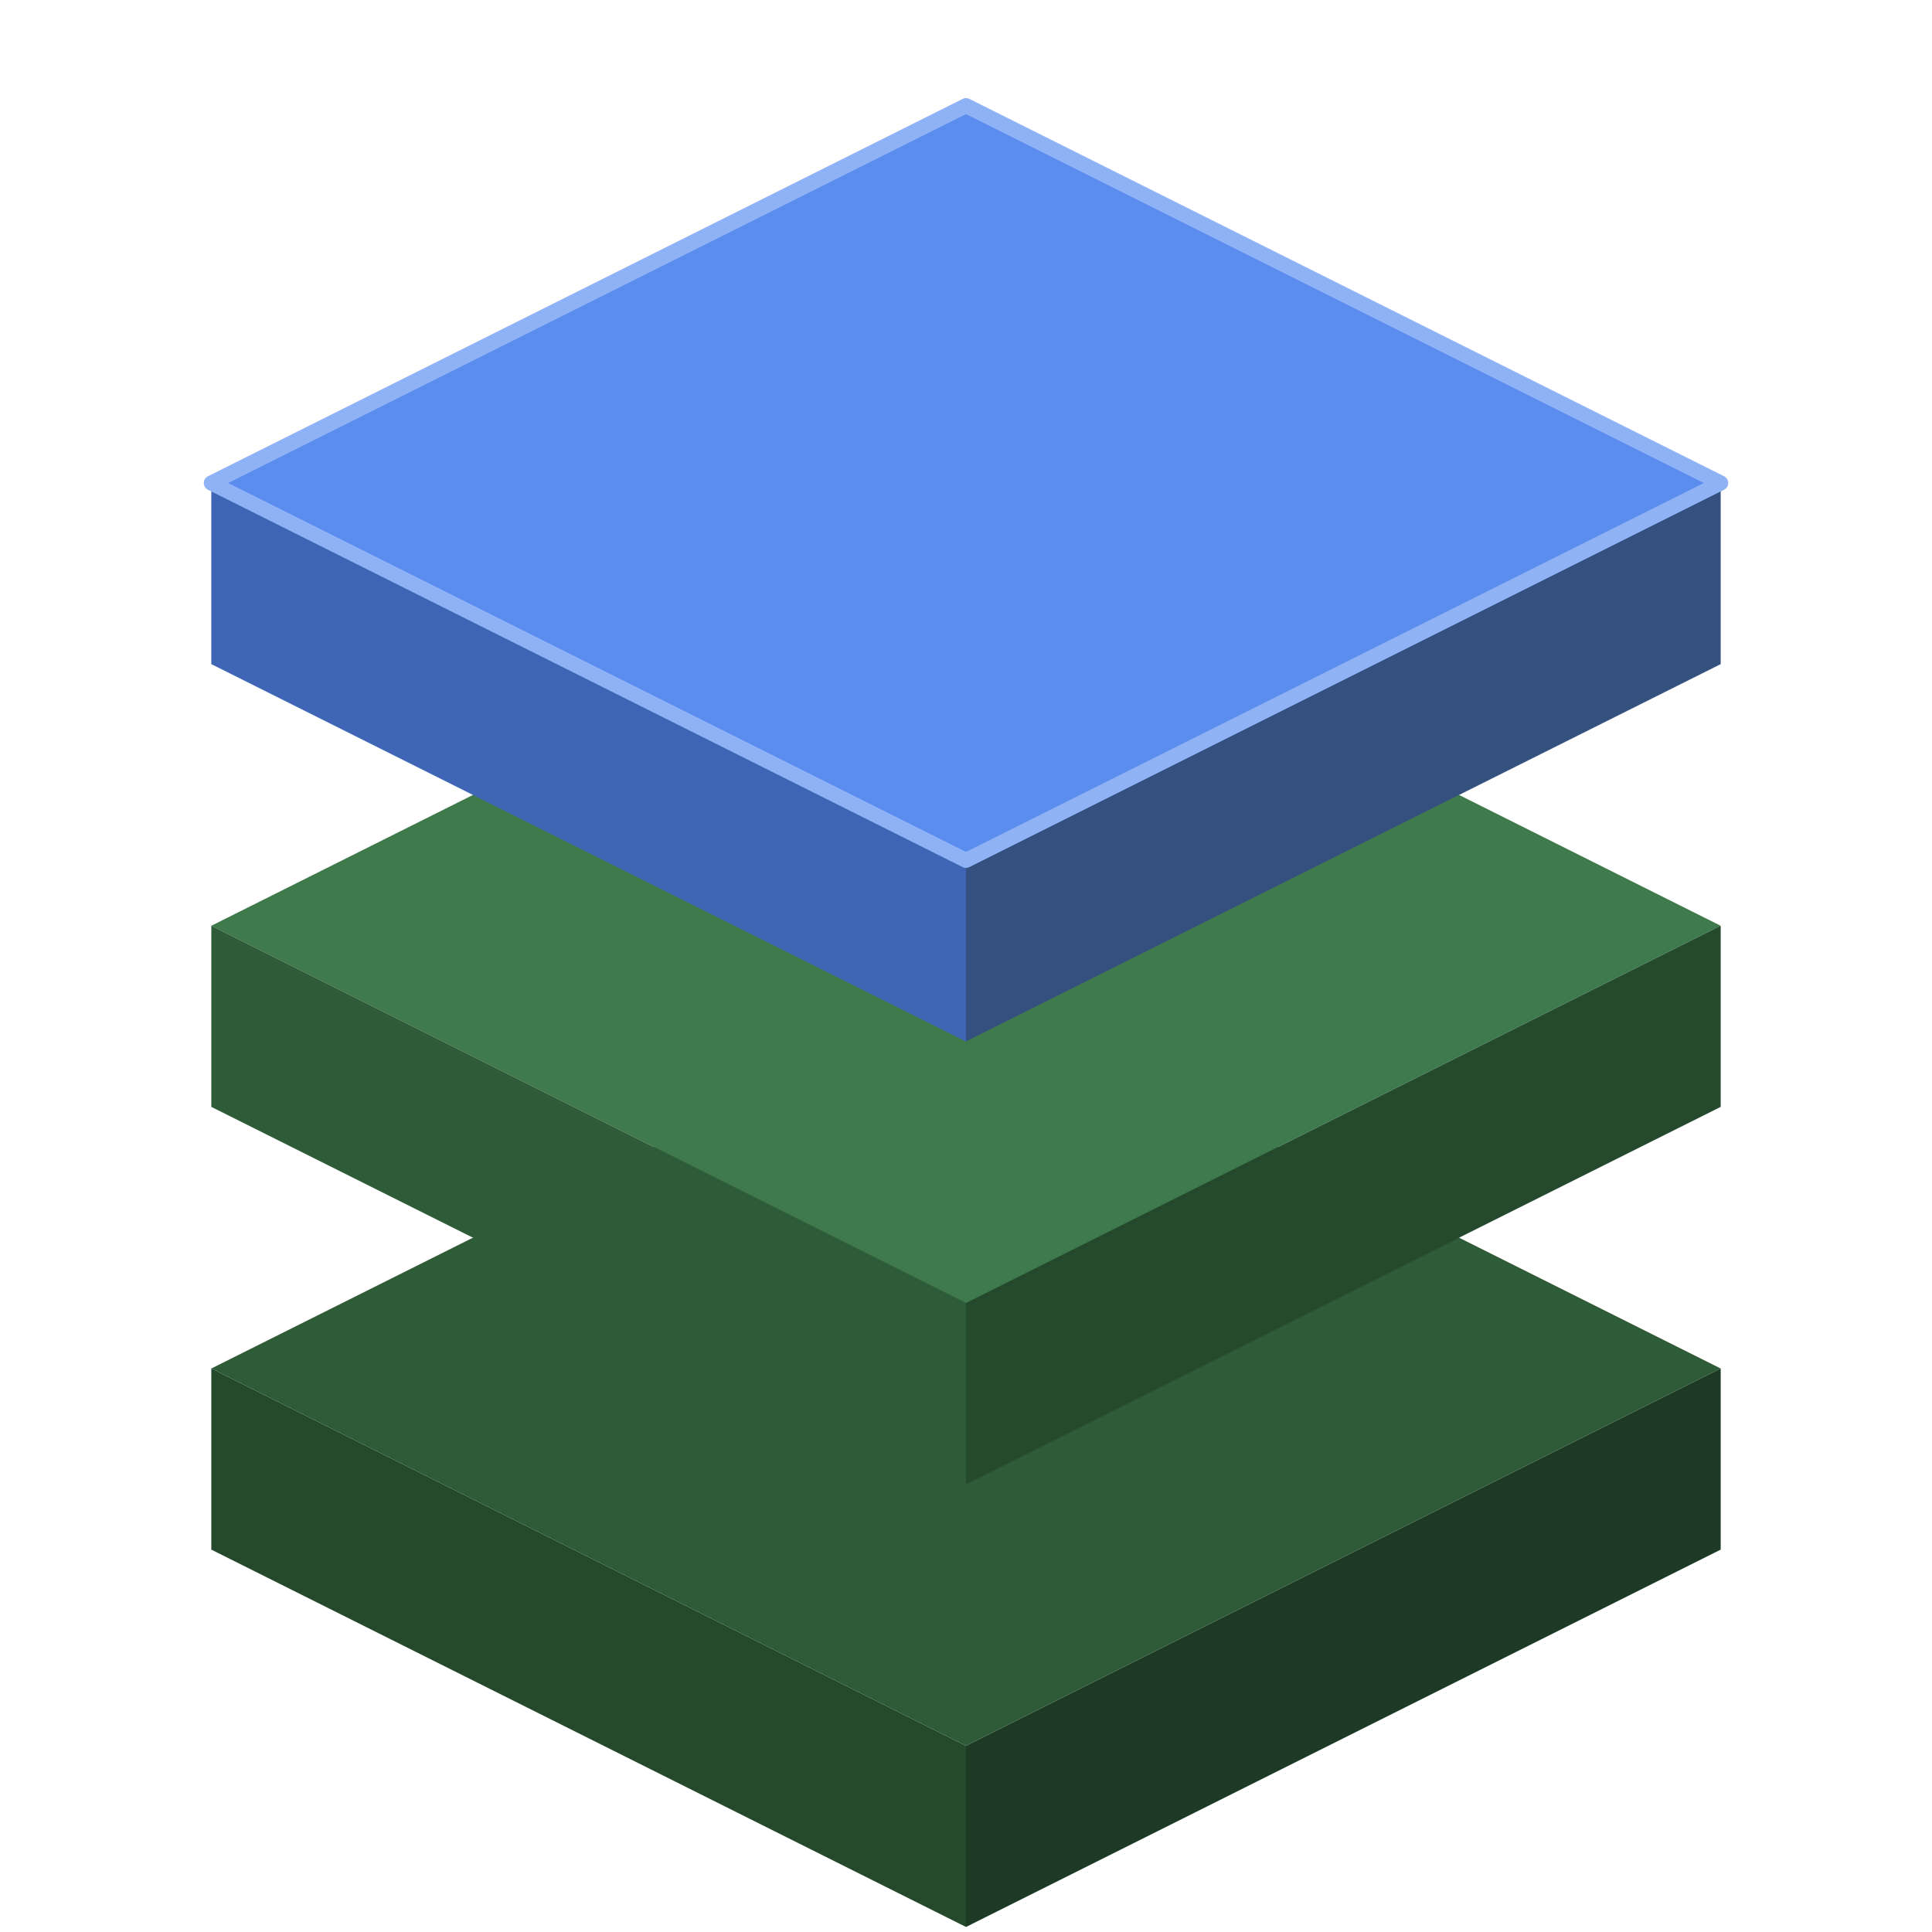
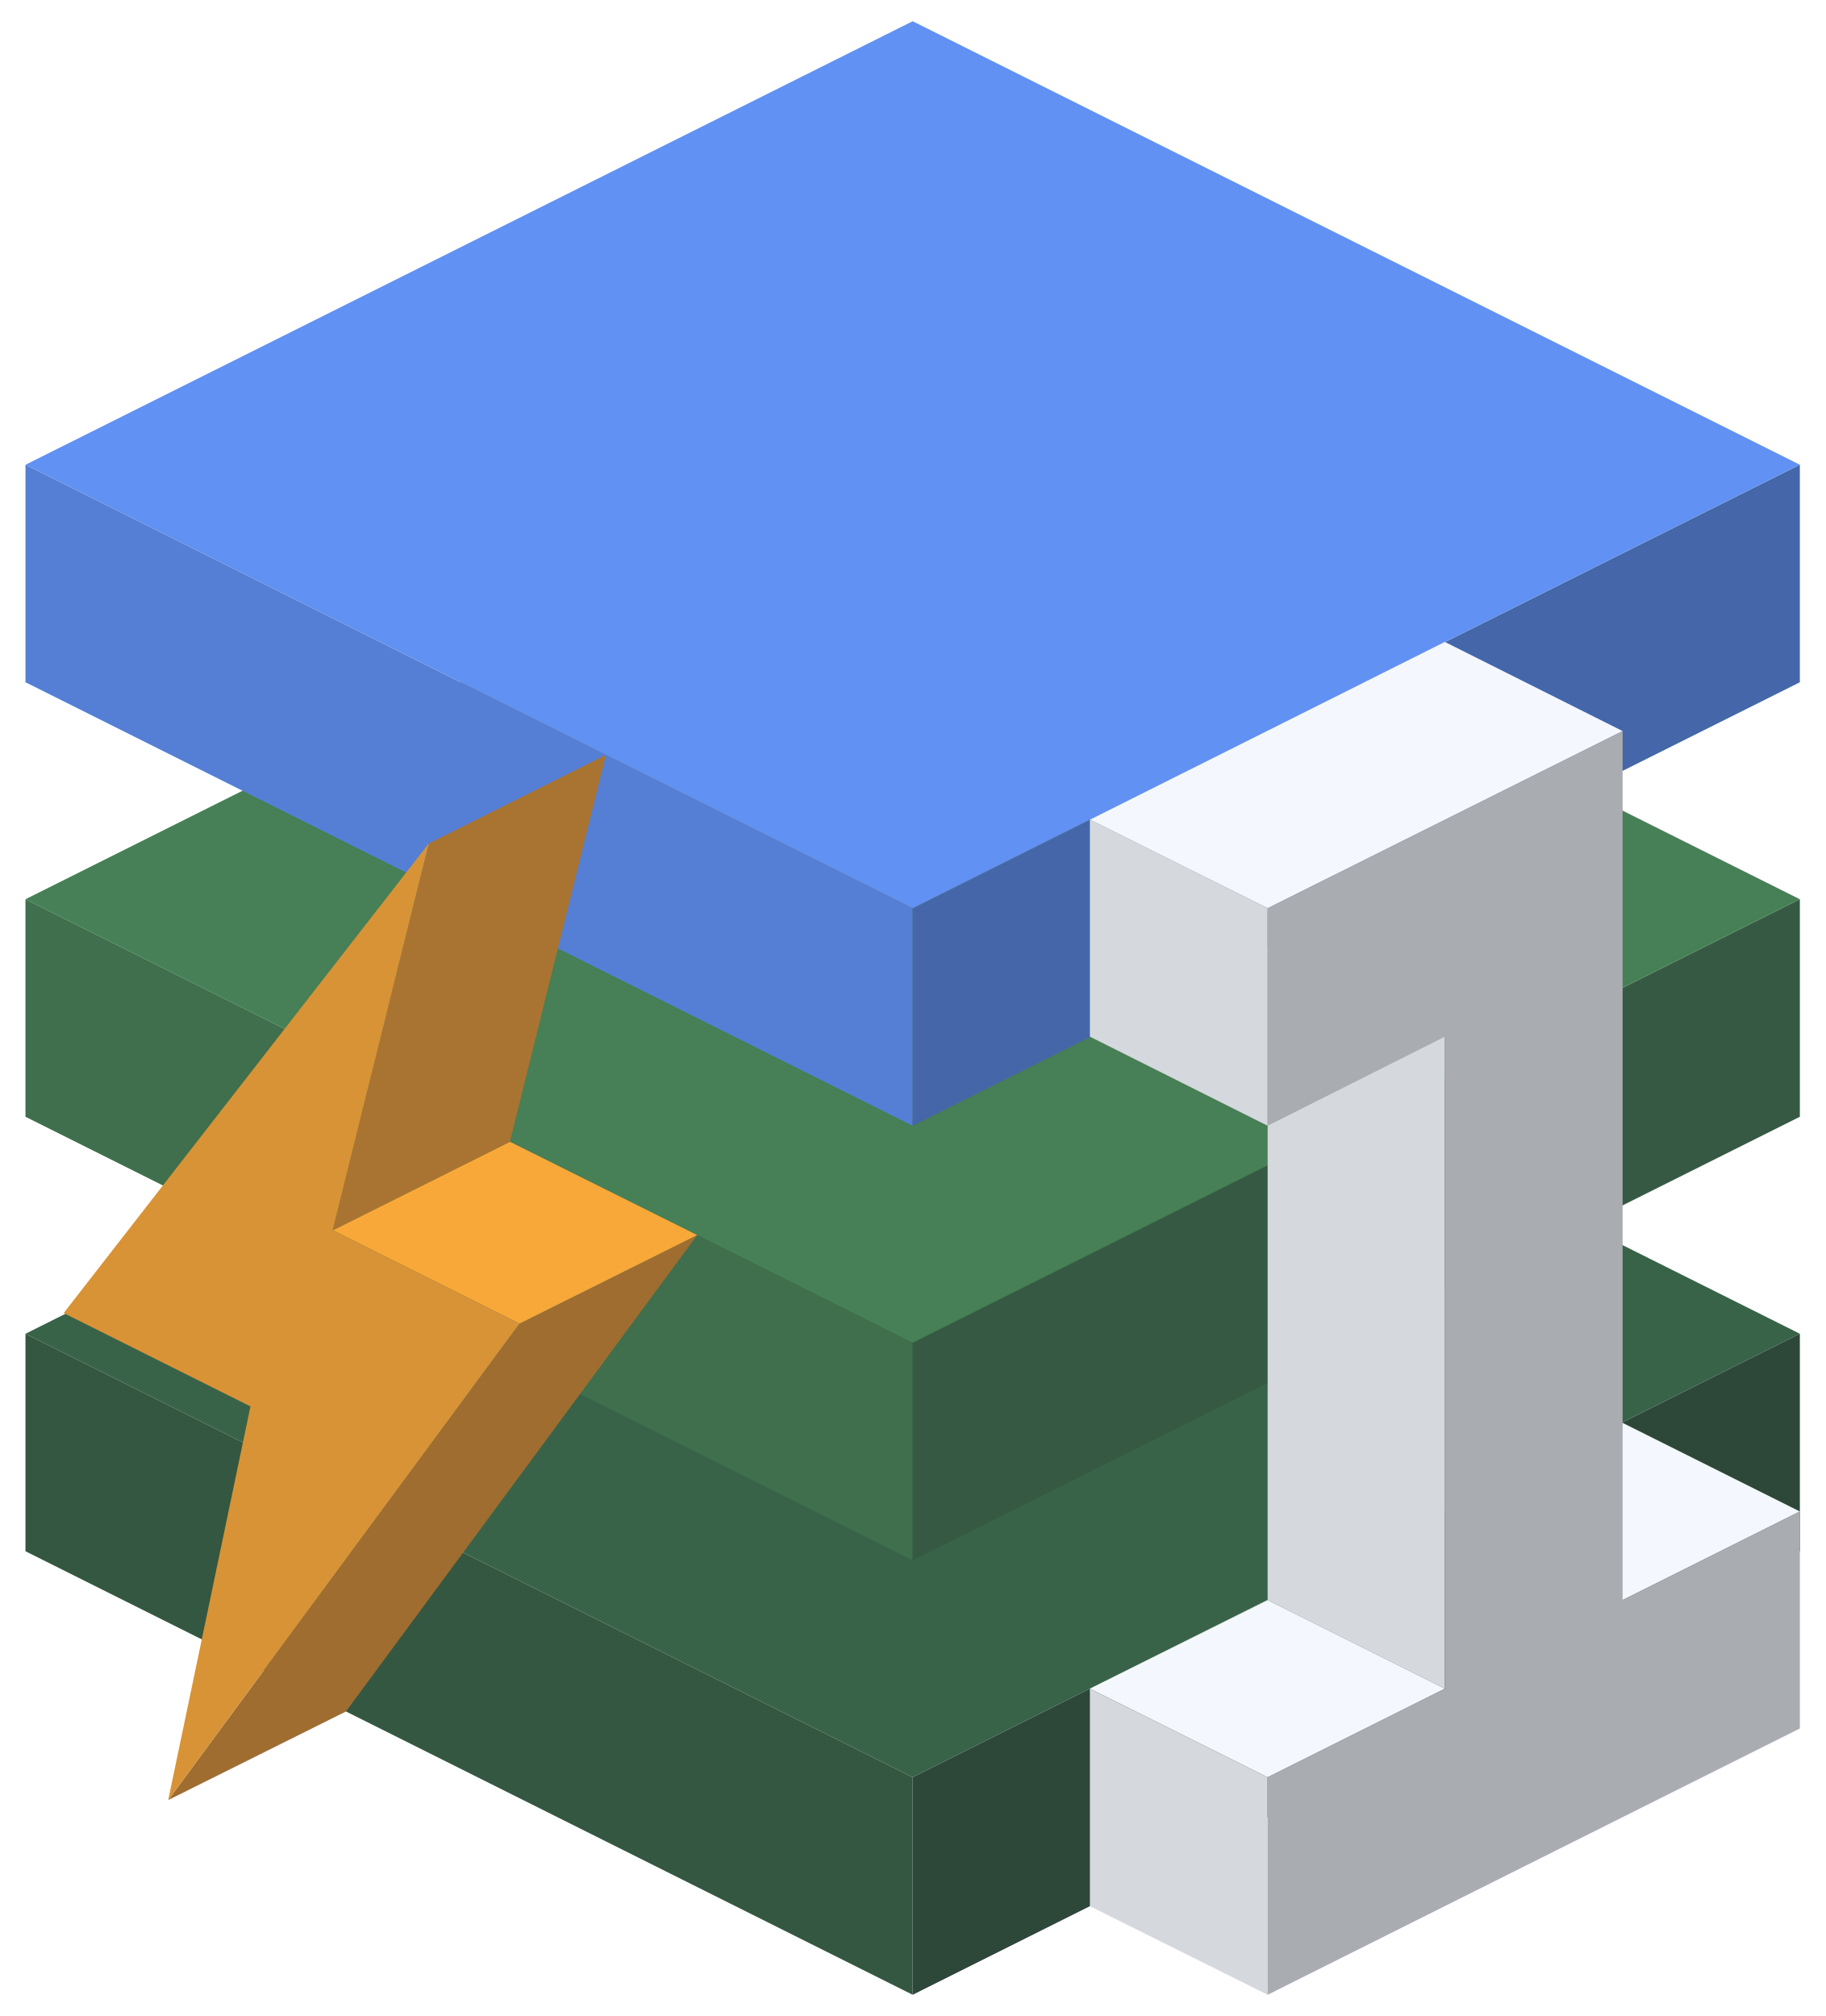
- <svg xmlns="http://www.w3.org/2000/svg" viewBox="0 0 384 384" width="384" height="384" role="img" aria-labelledby="title desc">
-   <g transform="translate(192 197)">
-     <path d="M0 0 150 75 0 150-150 75Z" fill="#2E5C39" />
-     <path d="M-150 75 0 150 0 186-150 111Z" fill="#24492D" />
-     <path d="M150 75 0 150 0 186 150 111Z" fill="#1C3A24" />
-   </g>
-   <g transform="translate(192 109)">
-     <path d="M0 0 150 75 0 150-150 75Z" fill="#3E7A4B" />
-     <path d="M-150 75 0 150 0 186-150 111Z" fill="#2E5C39" />
-     <path d="M150 75 0 150 0 186 150 111Z" fill="#24492D" />
-   </g>
-   <g transform="translate(192 21)">
-     <path d="M0 0 150 75 0 150-150 75Z" fill="#5B8DEF" />
-     <path d="M-150 75 0 150 0 186-150 111Z" fill="#3F66B5" />
-     <path d="M150 75 0 150 0 186 150 111Z" fill="#33507F" />
-     <path d="M0 0 150 75 0 150-150 75Z" fill="none" stroke="#8FB2F5" stroke-width="3" stroke-linejoin="round" />
-   </g>
+ <svg xmlns="http://www.w3.org/2000/svg" viewBox="84 66 344 380" width="344" height="380" role="img" aria-labelledby="title desc">
+   <path d="M88.8 358.4 256.0 442.0 256.0 401.0 88.8 317.4Z" fill="#345741" />
+   <path d="M256.0 442.0 423.2 358.4 423.2 317.4 256.0 401.0Z" fill="#2D4739" />
+   <path d="M88.8 317.4 256.0 401.0 423.2 317.4 256.0 233.8Z" fill="#396348" />
+   <path d="M88.8 276.5 256.0 360.1 256.0 319.1 88.8 235.5Z" fill="#3F6F4D" />
+   <path d="M256.0 360.1 423.2 276.5 423.2 235.5 256.0 319.1Z" fill="#355942" />
+   <path d="M88.8 235.5 256.0 319.1 423.2 235.5 256.0 151.9Z" fill="#477F56" />
+   <path d="M88.8 194.6 256.0 278.2 256.0 237.2 88.8 153.6Z" fill="#557FD4" />
+   <path d="M256.0 278.2 423.2 194.6 423.2 153.6 256.0 237.2Z" fill="#4566A9" />
+   <path d="M88.8 153.6 256.0 237.2 423.2 153.6 256.0 70.0Z" fill="#6191F2" />
+   <path d="M149.2 388.6 215.4 298.8 181.9 315.5 115.7 405.3Z" fill="#9F6D30" />
+   <path d="M215.4 298.8 180.1 281.2 146.7 297.9 181.9 315.5Z" fill="#F7A839" />
+   <path d="M180.1 281.2 198.2 208.3 164.8 225.0 146.7 297.9Z" fill="#A97431" />
+   <path d="M164.8 225.0 96.0 313.5 131.2 331.1 115.7 405.3 181.9 315.5 146.7 297.9Z" fill="#D89336" />
+   <path d="M389.8 334.2 356.3 350.9 389.8 367.6 423.2 350.9Z" fill="#F4F7FD" />
+   <path d="M356.3 187.0 289.4 220.5 322.9 237.2 389.8 203.8Z" fill="#F4F7FD" />
+   <path d="M289.4 220.5 289.4 261.4 322.9 278.2 322.9 237.2Z" fill="#D5D8DD" />
+   <path d="M322.9 244.7 322.9 367.6 356.3 384.3 356.3 261.4Z" fill="#D5D8DD" />
+   <path d="M322.9 367.6 289.4 384.3 322.9 401.0 356.3 384.3Z" fill="#F4F7FD" />
+   <path d="M289.4 384.3 289.4 425.3 322.9 442.0 322.9 401.0Z" fill="#D5D8DD" />
+   <path d="M322.9 442.0 423.2 391.8 423.2 350.9 389.8 367.6 389.8 203.8 322.9 237.2 322.9 278.2 356.3 261.4 356.3 384.3 322.9 401.0Z" fill="#A9ACB1" />
</svg>
